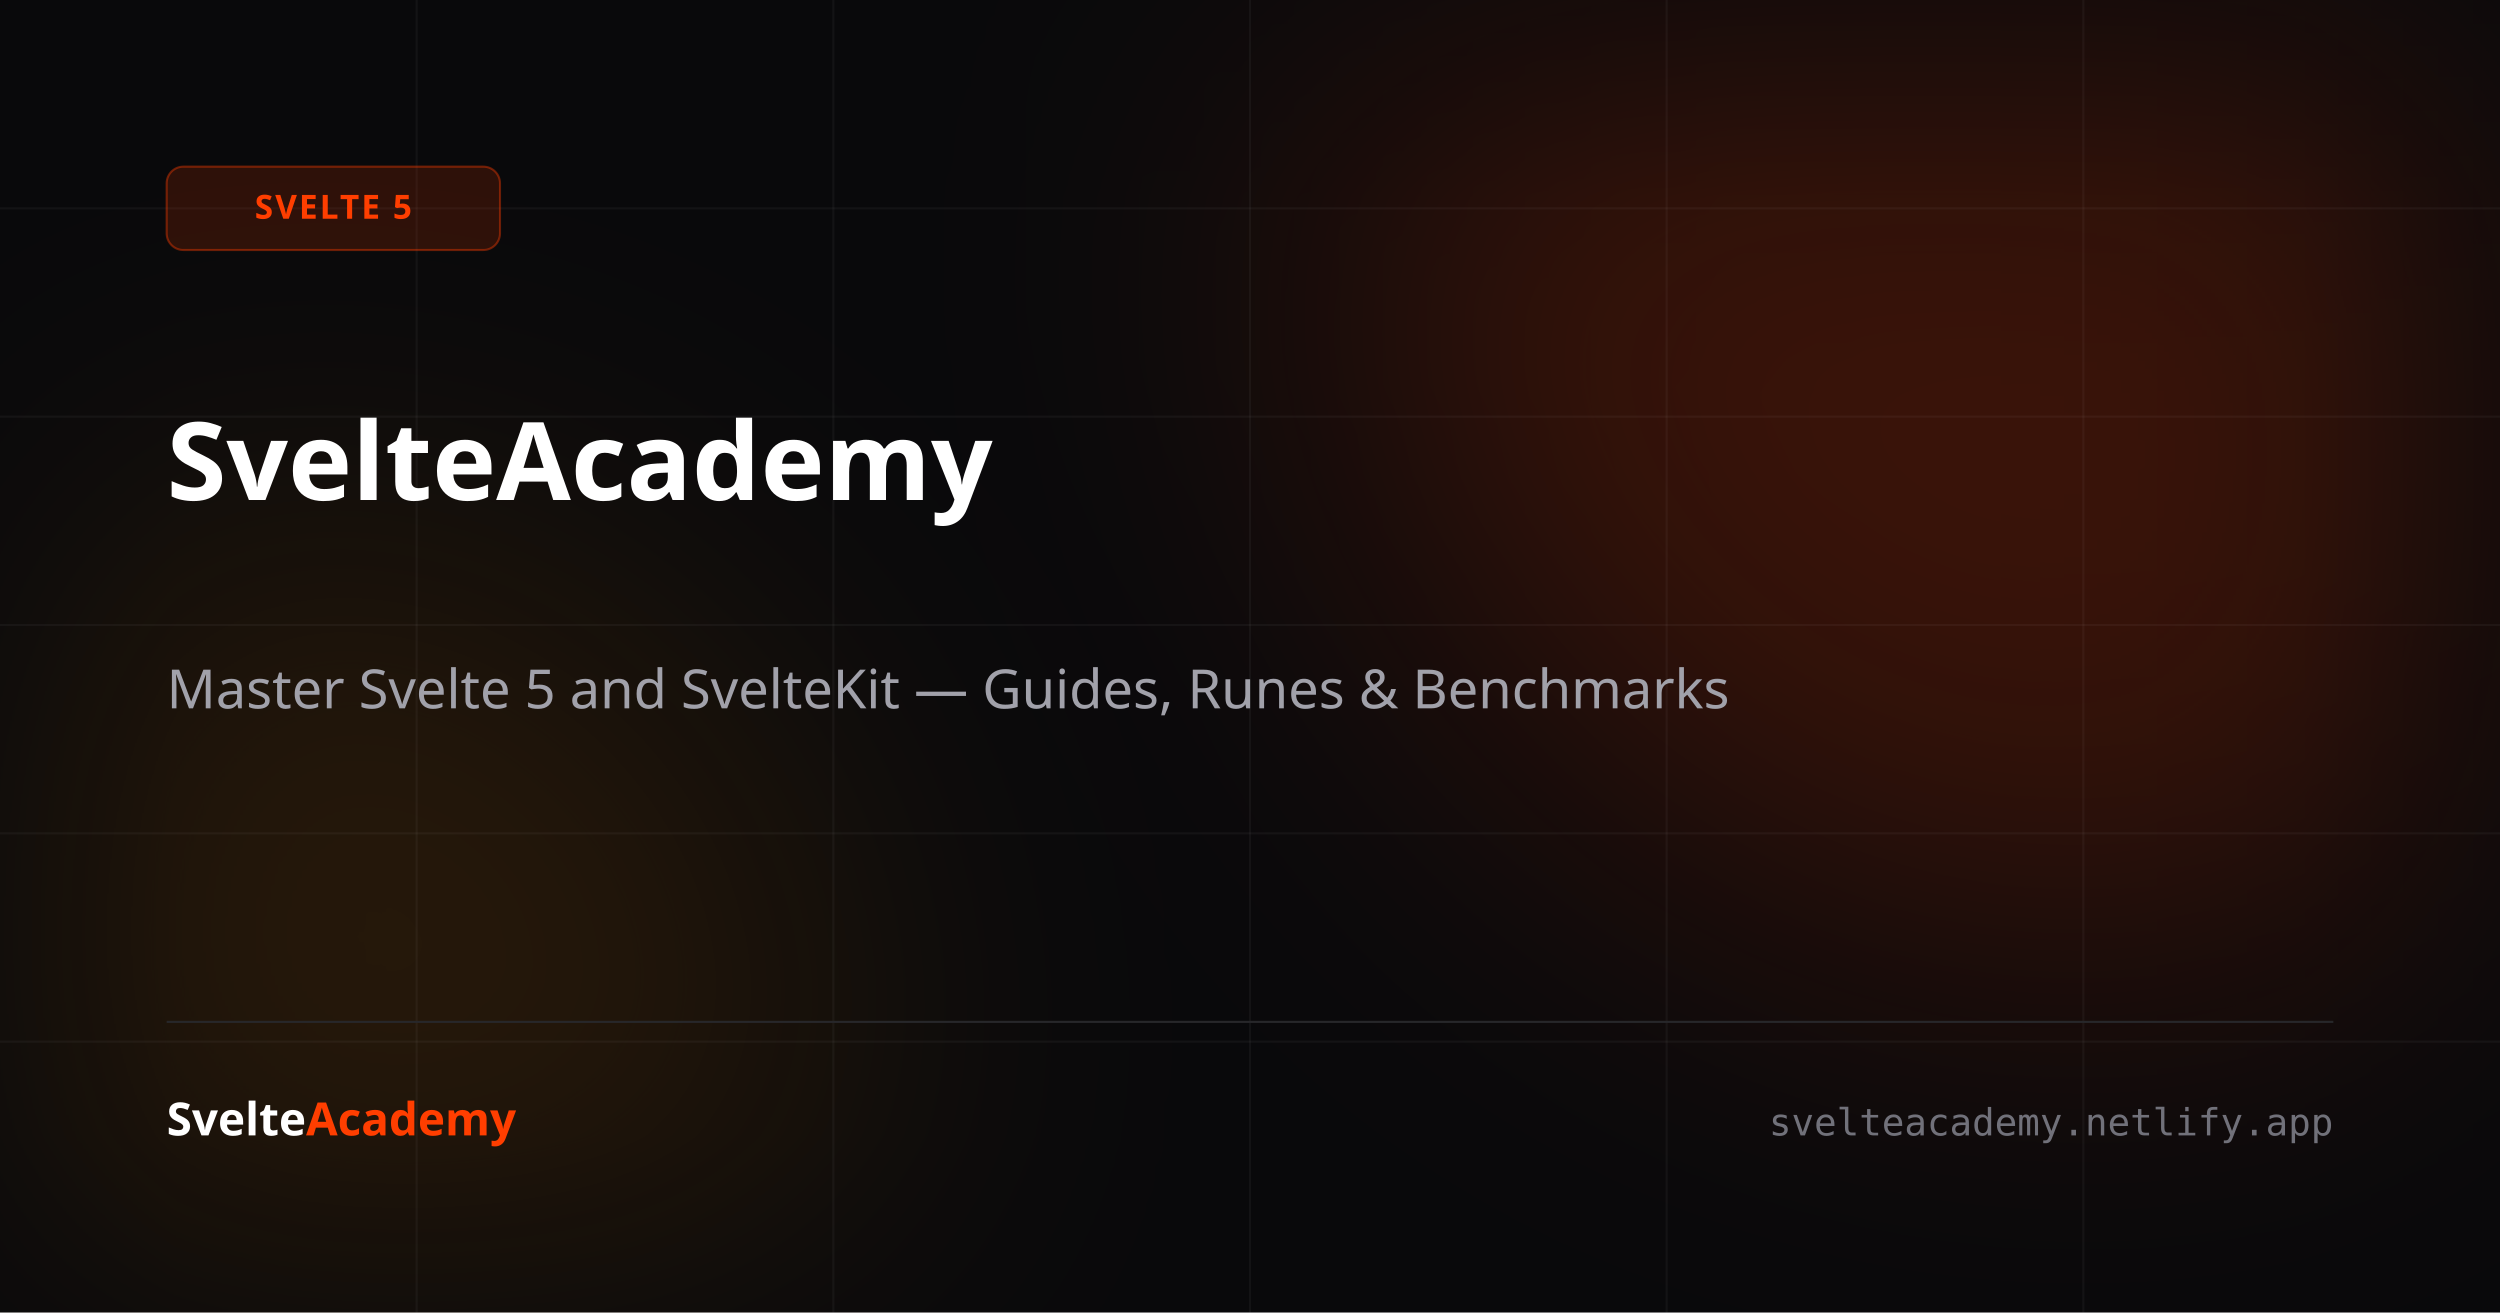
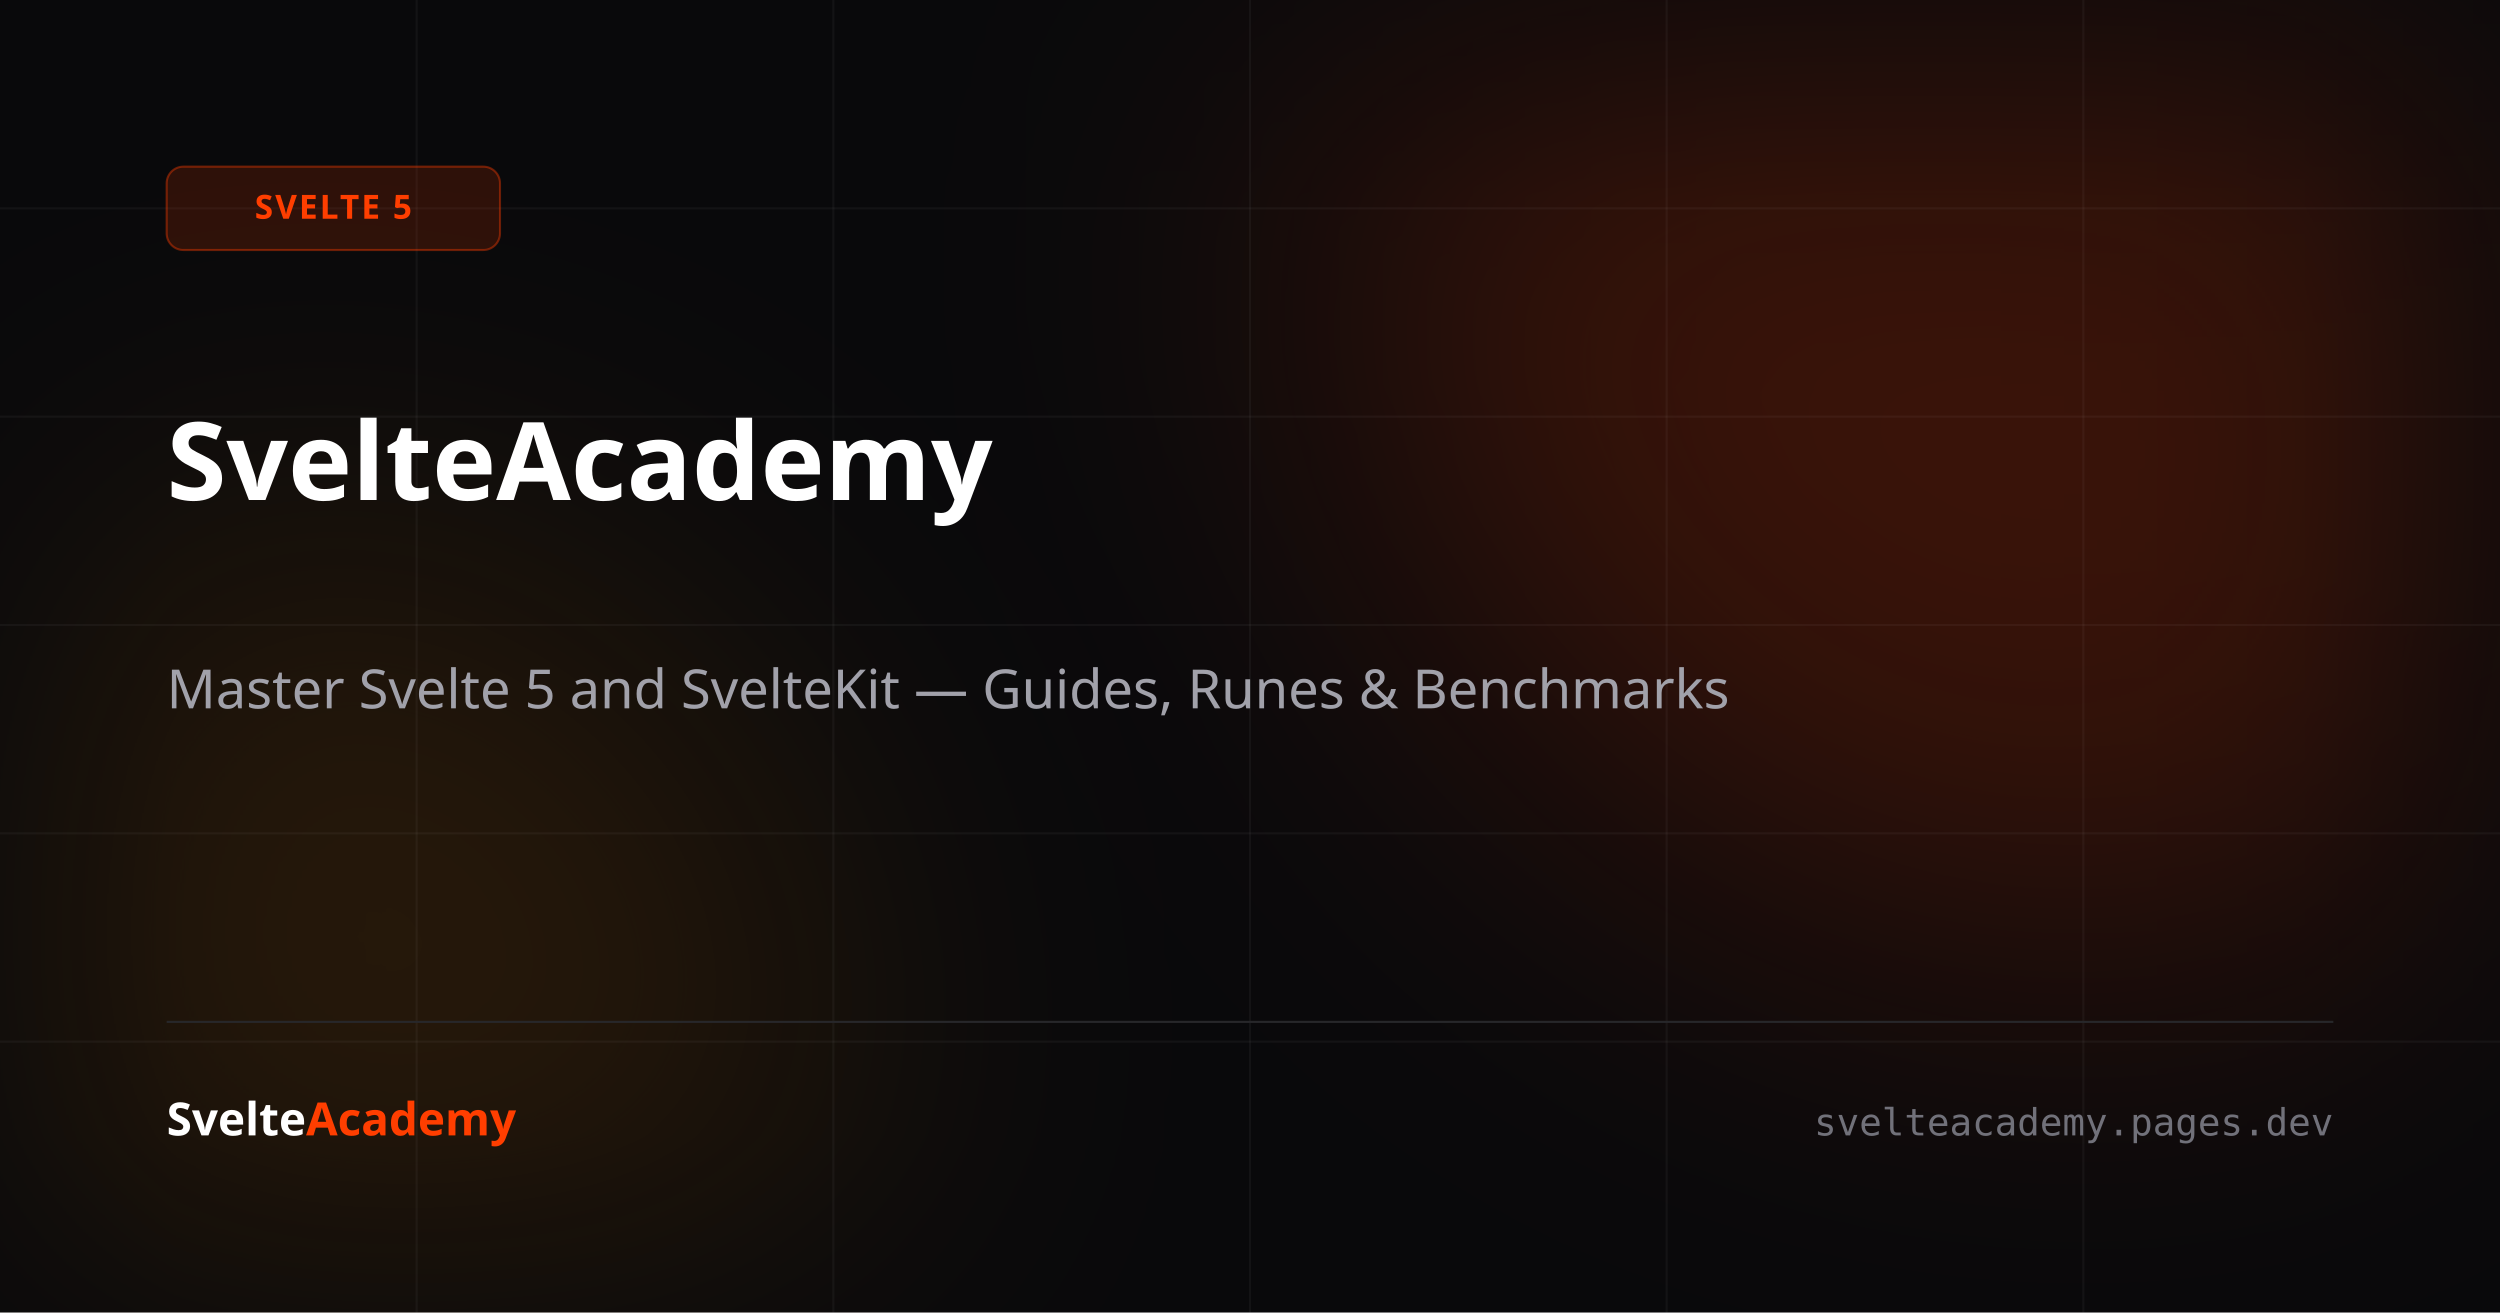
<svg xmlns="http://www.w3.org/2000/svg" width="1200" height="630" viewBox="0 0 1200 630" fill="none">
  <rect width="1200" height="630" fill="#09090b" />
  <circle cx="1000" cy="100" r="350" fill="#FF3E00" opacity="0.2" filter="blur(100px)" />
  <circle cx="150" cy="500" r="250" fill="#FF8A00" opacity="0.12" filter="blur(90px)" />
  <path d="M0 100H1200M0 200H1200M0 300H1200M0 400H1200M0 500H1200" stroke="#ffffff" stroke-opacity="0.04" stroke-width="1" />
  <path d="M200 0V630M400 0V630M600 0V630M800 0V630M1000 0V630" stroke="#ffffff" stroke-opacity="0.04" stroke-width="1" />
  <rect x="80" y="80" width="160" height="40" rx="8" fill="#FF3E00" fill-opacity="0.15" stroke="#FF3E00" stroke-opacity="0.4" />
  <text x="160" y="105" fill="#FF3E00" font-family="system-ui, sans-serif" font-size="16" font-weight="700" text-anchor="middle" letter-spacing="1">SVELTE 5</text>
  <text x="80" y="240" fill="#ffffff" font-family="system-ui, sans-serif" font-size="52" font-weight="800">
    <tspan x="80" dy="0">SvelteAcademy</tspan>
  </text>
  <text x="80" y="340" fill="#a1a1aa" font-family="system-ui, sans-serif" font-size="26" font-weight="400">
    <tspan x="80" dy="0">Master Svelte 5 and SvelteKit — Guides, Runes &amp; Benchmarks</tspan>
  </text>
  <rect x="80" y="490" width="1040" height="1" fill="#27272a" />
  <text x="80" y="545" fill="#ffffff" font-family="system-ui, sans-serif" font-size="22" font-weight="700">
    Svelte<tspan fill="#FF3E00">Academy</tspan>
  </text>
  <text x="1120" y="545" fill="#71717a" font-family="monospace" font-size="18" text-anchor="end">
-     svelteacademy.netlify.app
+     svelteacademy.pages.dev
  </text>
</svg>
